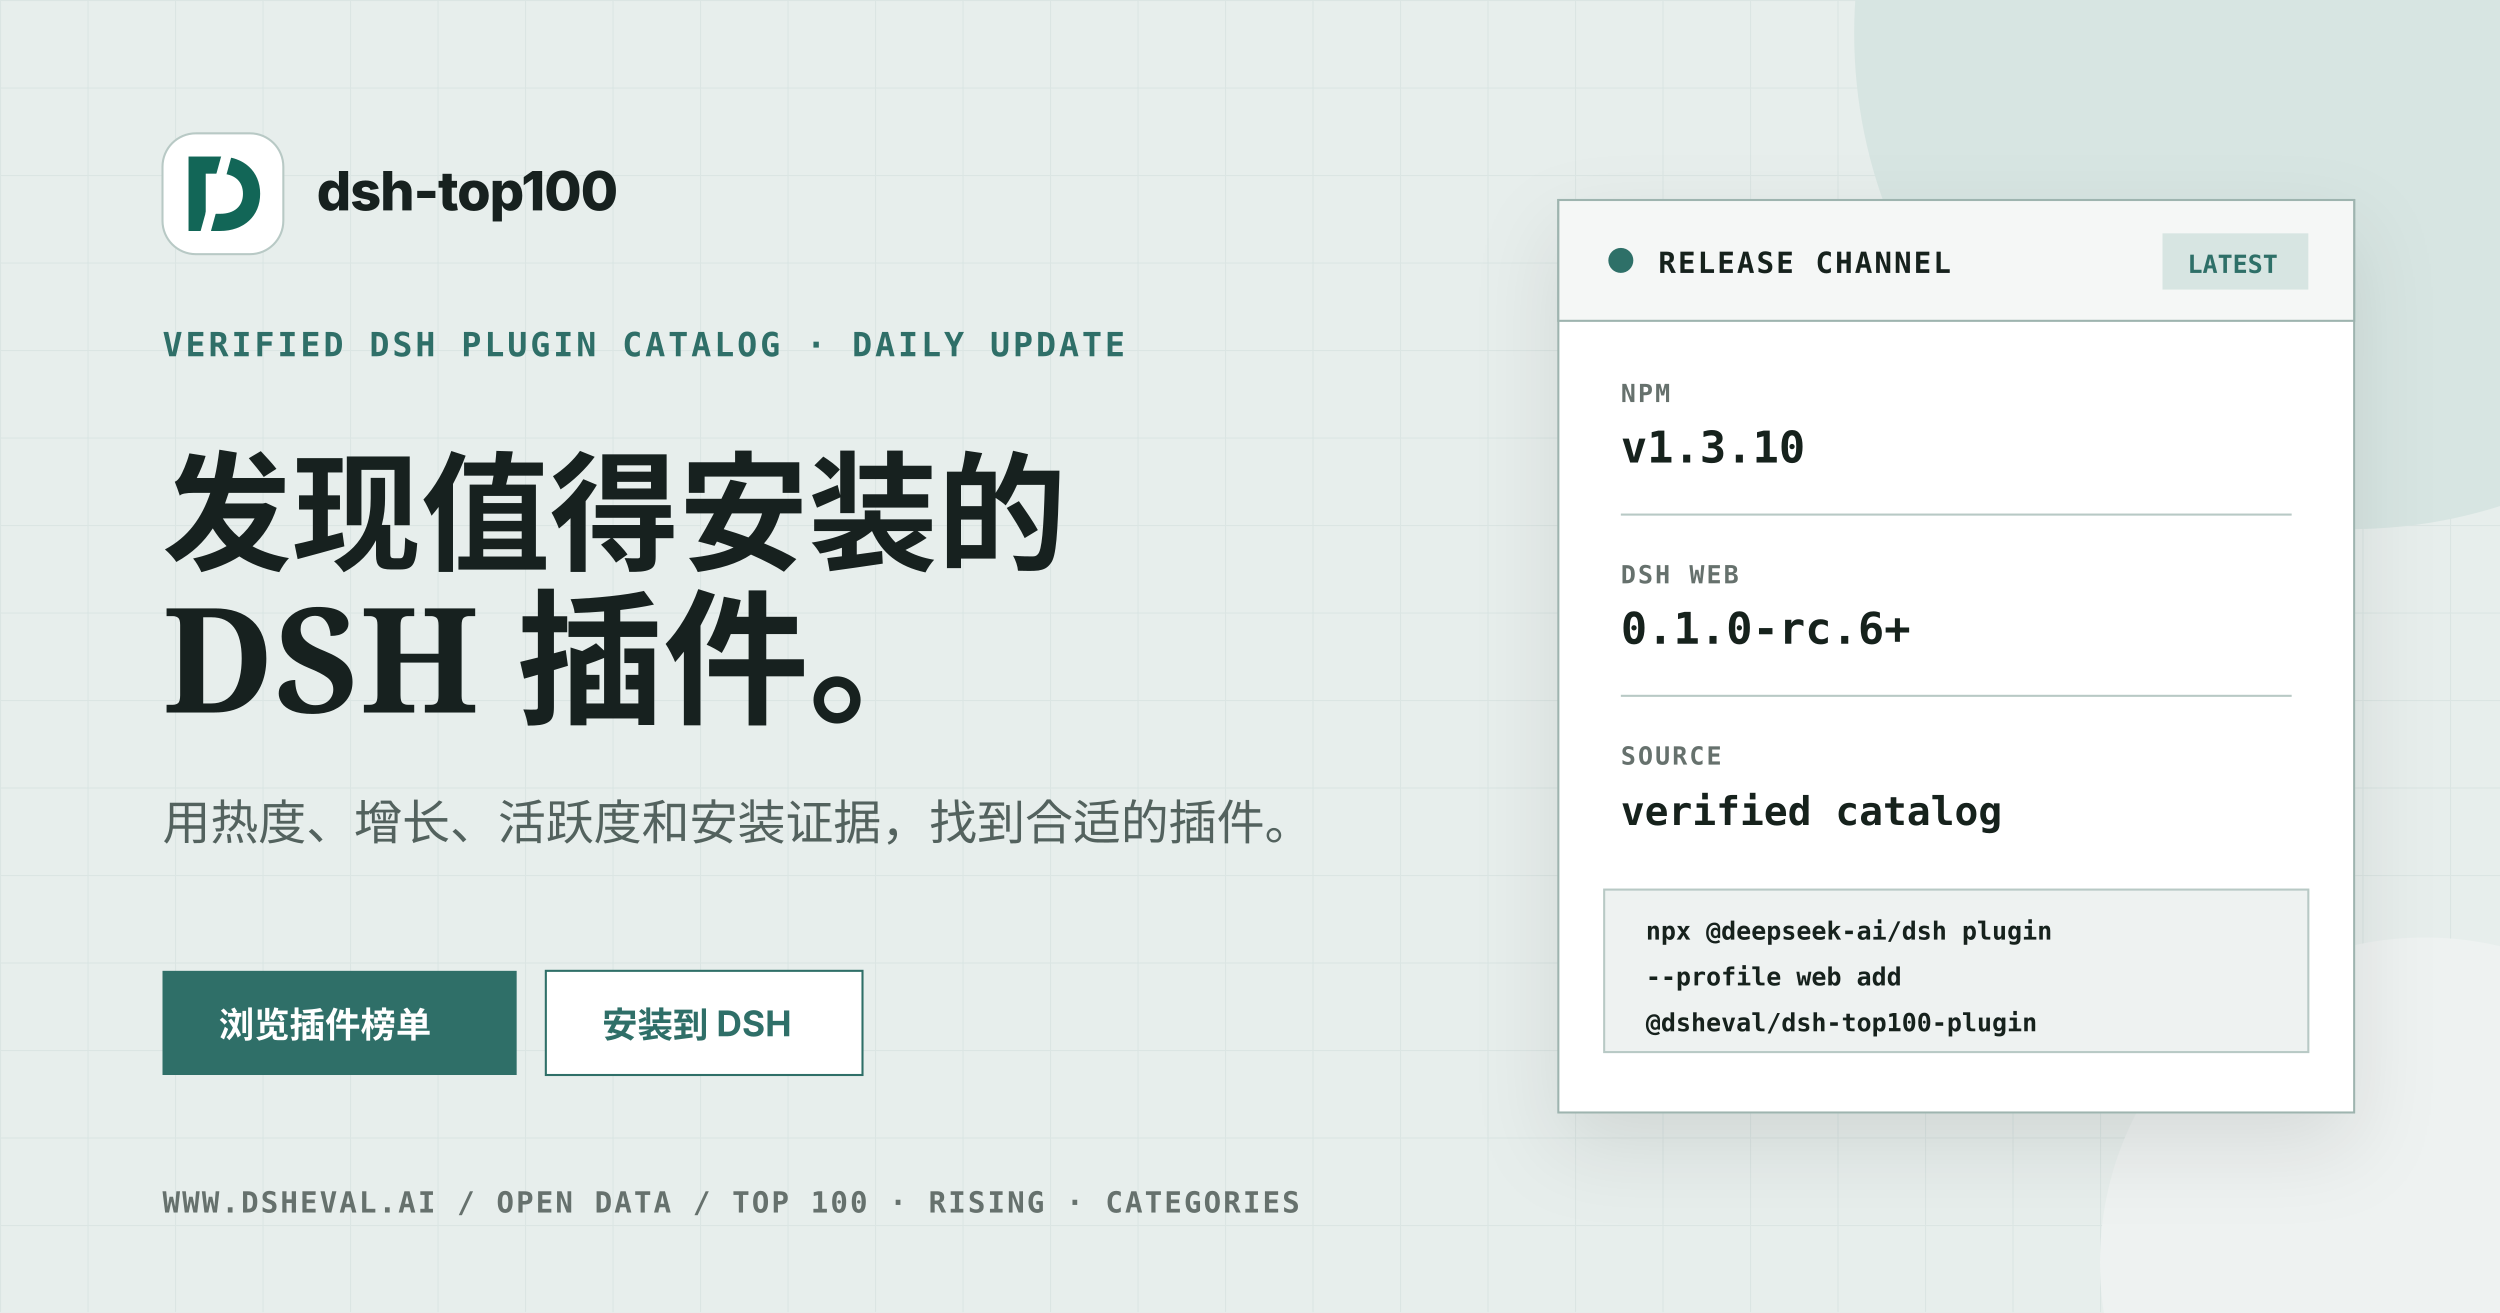
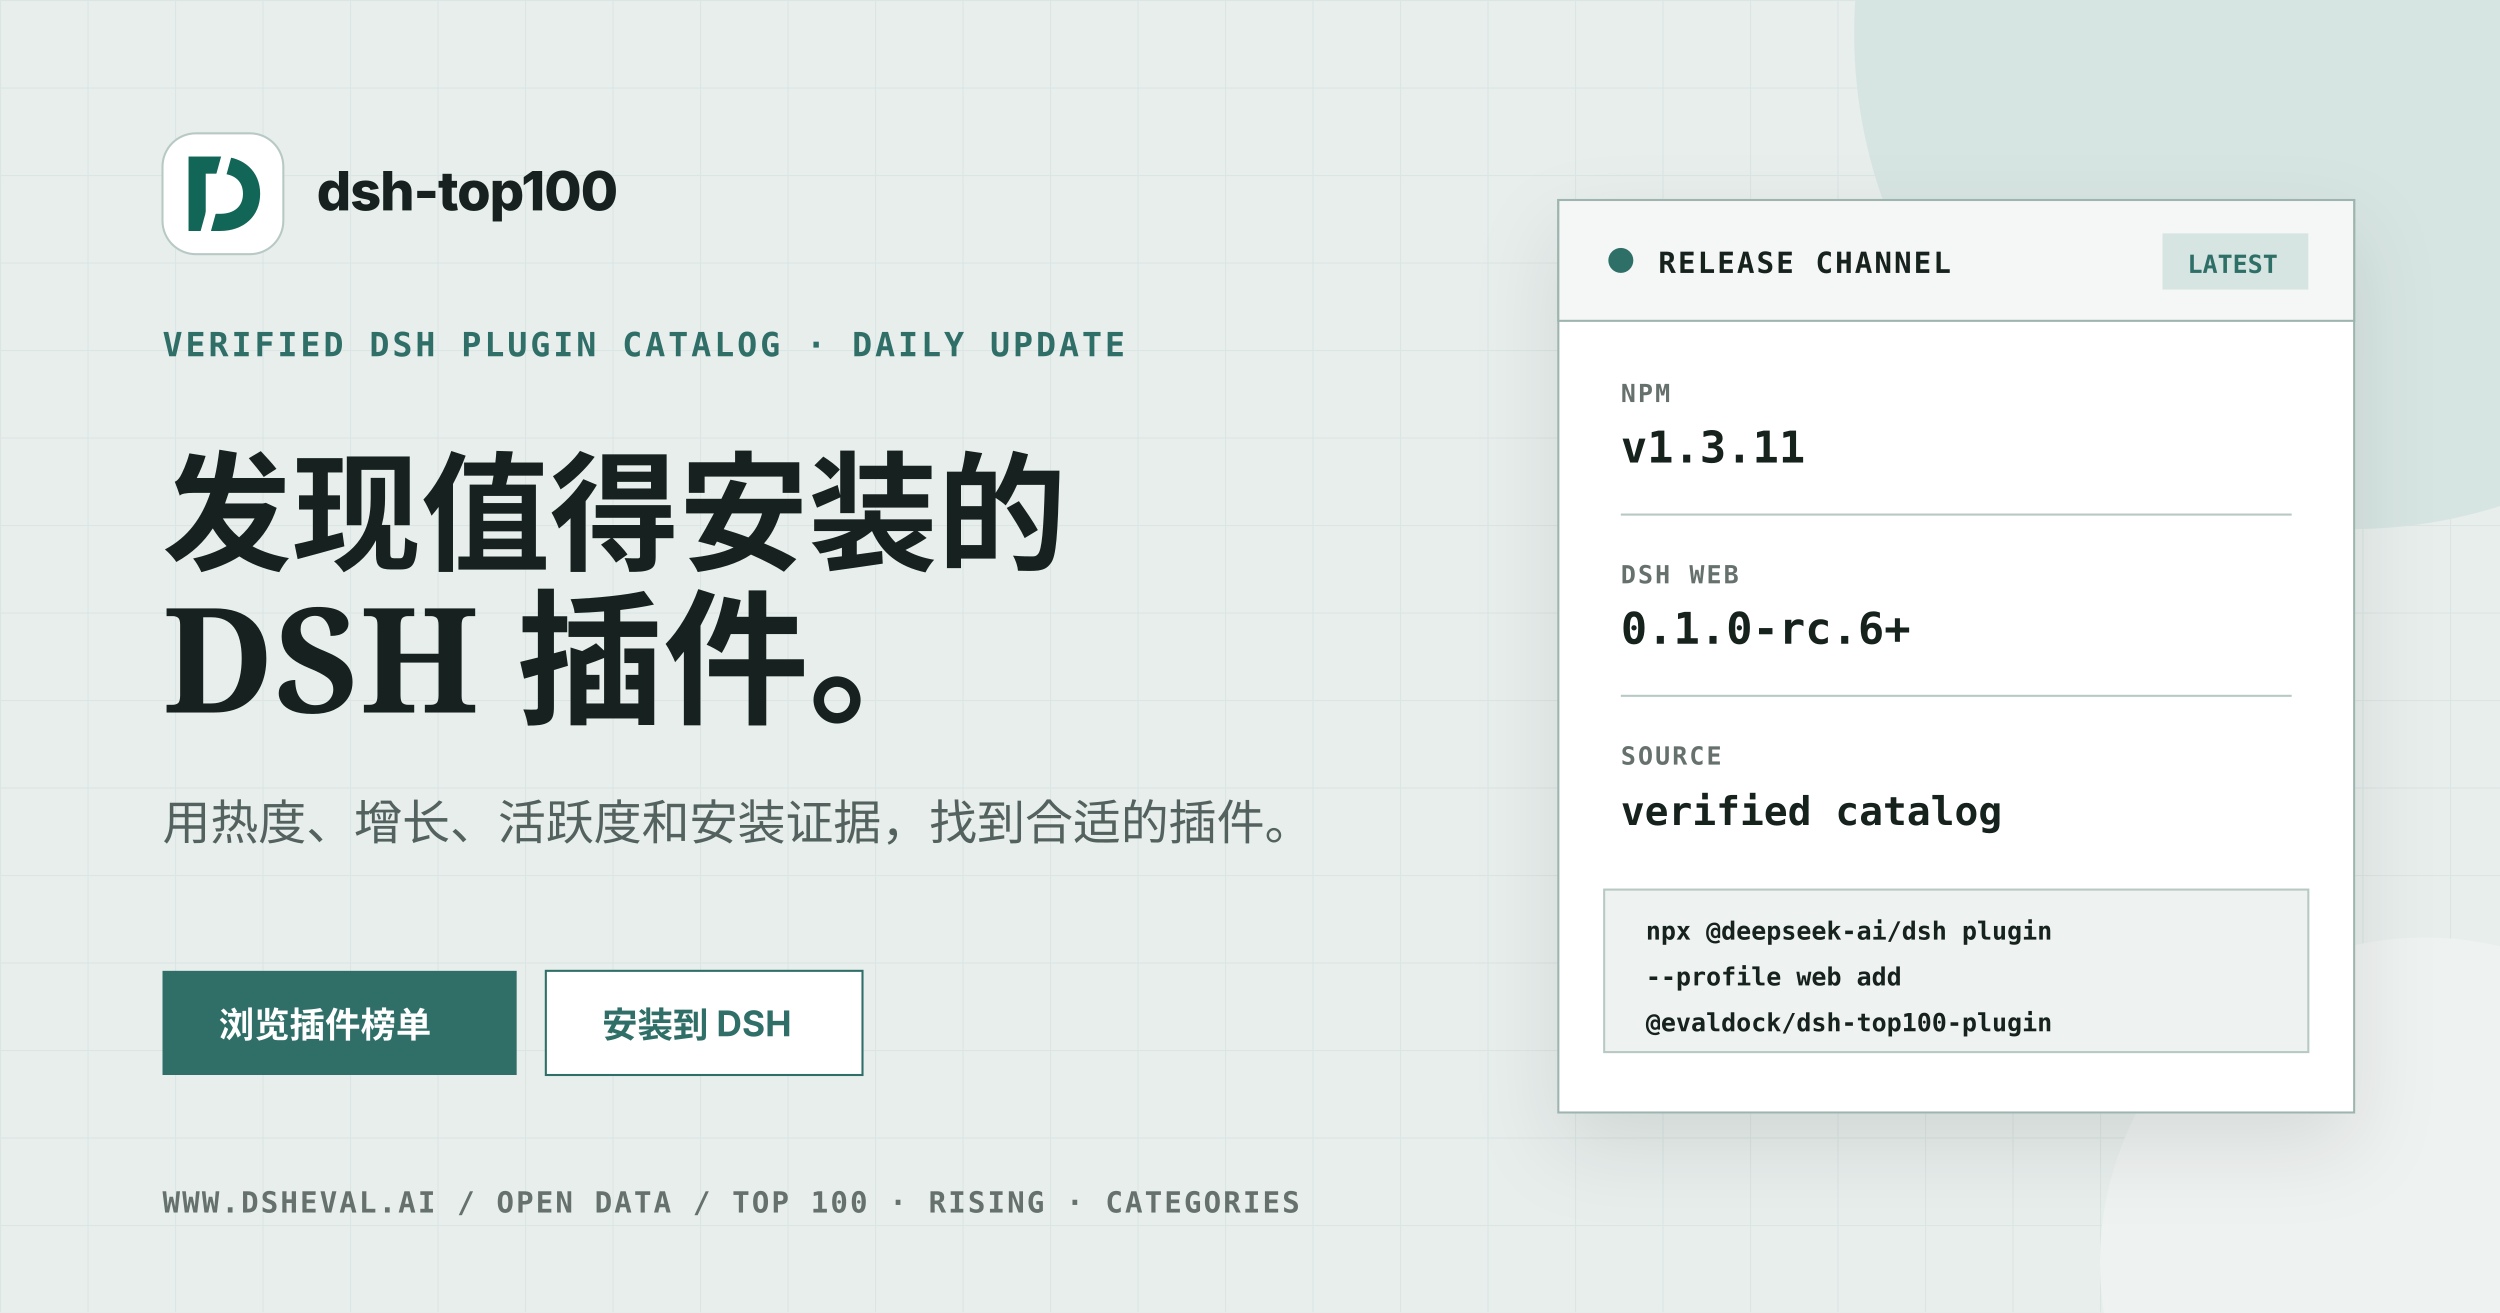
<svg xmlns="http://www.w3.org/2000/svg" width="1200" height="630" viewBox="0 0 1200 630" role="img" aria-labelledby="title description">
  <defs>
    <pattern id="grid" width="42" height="42" patternUnits="userSpaceOnUse">
      <path d="M42 0H0V42" fill="none" stroke="#2f6f68" stroke-opacity=".07" />
    </pattern>
    <filter id="shadow" x="-20%" y="-20%" width="140%" height="150%">
      <feDropShadow dx="0" dy="16" stdDeviation="20" flood-color="#17211f" flood-opacity=".1" />
    </filter>
  </defs>
  <rect width="1200" height="630" fill="#e7eeec" />
  <rect width="1200" height="630" fill="url(#grid)" />
  <circle cx="1128" cy="16" r="238" fill="#d7e5e2" />
  <circle cx="1164" cy="606" r="156" fill="#eef2f1" />
  <g transform="translate(78 64)">
    <rect width="58" height="58" rx="16" fill="#ffffff" stroke="#b8c9c5" />
    <svg x="7" y="7" width="44" height="44" viewBox="0 0 32 32" aria-hidden="true">
      <defs>
        <mask id="top100-og-slashed-d">
          <rect width="32" height="32" fill="white" />
          <path d="M16.2 0H19.8L11 32H7.4Z" fill="black" />
        </mask>
      </defs>
      <path mask="url(#top100-og-slashed-d)" fill="#126657" fill-rule="evenodd" d="M4 3H15C23.3 3 29 8.2 29 16S23.3 29 15 29H4V3ZM10 9V23H15C20 23 23 20.4 23 16S20 9 15 9H10Z" />
    </svg>
  </g>
  <text x="152" y="101" fill="#17211f" font-family="Inter, -apple-system, BlinkMacSystemFont, 'Segoe UI', sans-serif" font-size="26" font-weight="800" letter-spacing="-.5">dsh-top100</text>
  <text x="78" y="171" fill="#2f6f68" font-family="ui-monospace, SFMono-Regular, Menlo, monospace" font-size="16" font-weight="800" letter-spacing="1.4">VERIFIED DSH PLUGIN CATALOG · DAILY UPDATE</text>
  <text x="78" y="269" fill="#17211f" font-family="'Songti SC', 'Iowan Old Style', Georgia, serif" font-size="62" font-weight="700">发现值得安装的</text>
  <text x="78" y="342" fill="#17211f" font-family="'Songti SC', 'Iowan Old Style', Georgia, serif" font-size="70" font-weight="700">DSH 插件。</text>
  <text x="78" y="403" fill="#53625e" font-family="Inter, -apple-system, BlinkMacSystemFont, 'PingFang SC', sans-serif" font-size="23">用热度、增长、活跃度和安装证据，找到合适的插件。</text>
  <g transform="translate(78 466)">
    <rect width="170" height="50" fill="#2f6f68" />
    <text x="27" y="32" fill="#ffffff" font-family="Inter, -apple-system, BlinkMacSystemFont, 'PingFang SC', sans-serif" font-size="17" font-weight="750">浏览插件榜单</text>
    <rect x="184" width="152" height="50" fill="#ffffff" stroke="#2f6f68" />
    <text x="211" y="32" fill="#2f6f68" font-family="Inter, -apple-system, BlinkMacSystemFont, 'PingFang SC', sans-serif" font-size="17" font-weight="750">安装到 DSH</text>
  </g>
  <g filter="url(#shadow)">
    <rect x="748" y="96" width="382" height="438" fill="#ffffff" stroke="#9eb4af" />
    <rect x="748" y="96" width="382" height="58" fill="#f5f7f6" stroke="#9eb4af" />
    <circle cx="778" cy="125" r="6" fill="#2f6f68" />
    <text x="796" y="131" fill="#17211f" font-family="ui-monospace, SFMono-Regular, Menlo, monospace" font-size="14" font-weight="800" letter-spacing="1">RELEASE CHANNEL</text>
    <rect x="1038" y="112" width="70" height="27" fill="#d7e5e2" />
    <text x="1050" y="131" fill="#2f6f68" font-family="ui-monospace, SFMono-Regular, Menlo, monospace" font-size="12" font-weight="800">LATEST</text>
    <g font-family="ui-monospace, SFMono-Regular, Menlo, monospace">
      <text x="778" y="193" fill="#66716d" font-size="12" font-weight="800" letter-spacing="1">NPM</text>
-       <text x="778" y="222" fill="#17211f" font-size="21" font-weight="800">v1.3.10</text>
+       <text x="778" y="222" fill="#17211f" font-size="21" font-weight="800">v1.3.11</text>
      <line x1="778" y1="247" x2="1100" y2="247" stroke="#b8c9c5" />
      <text x="778" y="280" fill="#66716d" font-size="12" font-weight="800" letter-spacing="1">DSH WEB</text>
      <text x="778" y="309" fill="#17211f" font-size="21" font-weight="800">0.1.0-rc.6+</text>
      <line x1="778" y1="334" x2="1100" y2="334" stroke="#b8c9c5" />
      <text x="778" y="367" fill="#66716d" font-size="12" font-weight="800" letter-spacing="1">SOURCE</text>
      <text x="778" y="396" fill="#17211f" font-size="19" font-weight="800">verified catalog</text>
    </g>
    <rect x="770" y="427" width="338" height="78" fill="#eef2f1" stroke="#b8c9c5" />
    <text x="790" y="451" fill="#17211f" font-family="ui-monospace, SFMono-Regular, Menlo, monospace" font-size="12" font-weight="700">npx @deepseek-ai/dsh plugin</text>
    <text x="790" y="473" fill="#17211f" font-family="ui-monospace, SFMono-Regular, Menlo, monospace" font-size="12" font-weight="700">--profile web add</text>
-     <text x="790" y="495" fill="#17211f" font-family="ui-monospace, SFMono-Regular, Menlo, monospace" font-size="12" font-weight="700">@dsheval/dsh-top100-plugin</text>
+     <text x="790" y="495" fill="#17211f" font-family="ui-monospace, SFMono-Regular, Menlo, monospace" font-size="12" font-weight="700">@evaldock/dsh-top100-plugin</text>
  </g>
  <text x="78" y="582" fill="#66716d" font-family="ui-monospace, SFMono-Regular, Menlo, monospace" font-size="14" font-weight="700" letter-spacing="1">WWW.DSHEVAL.AI  /  OPEN DATA  /  TOP 100 · RISING · CATEGORIES</text>
</svg>
